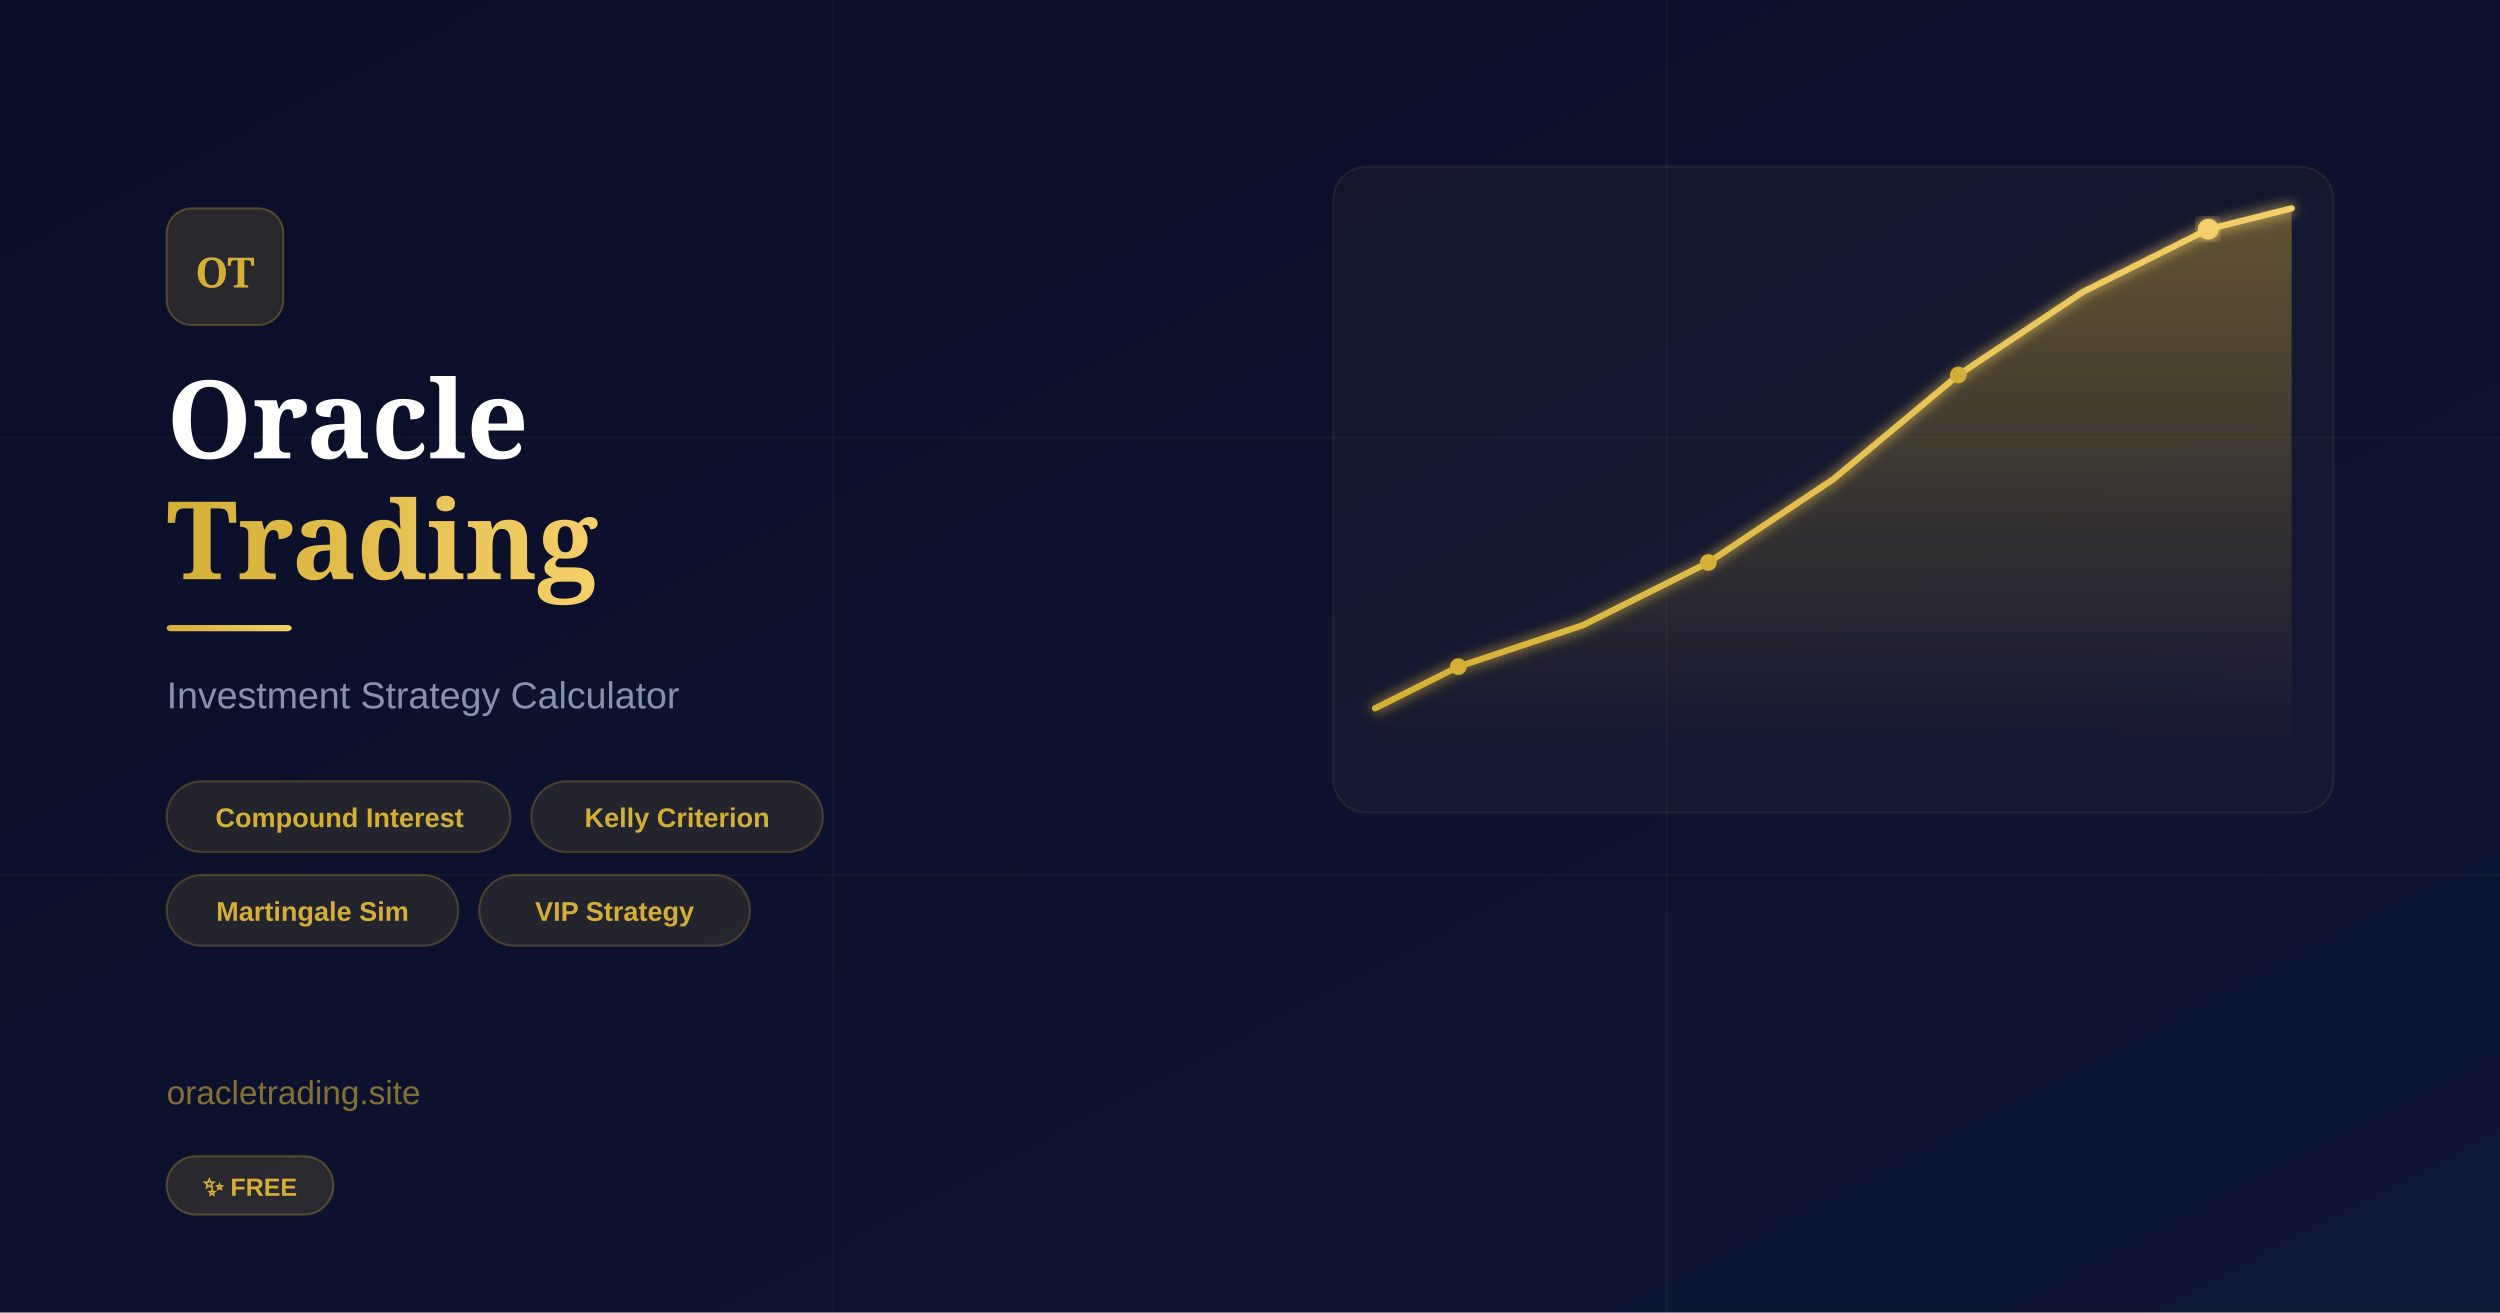
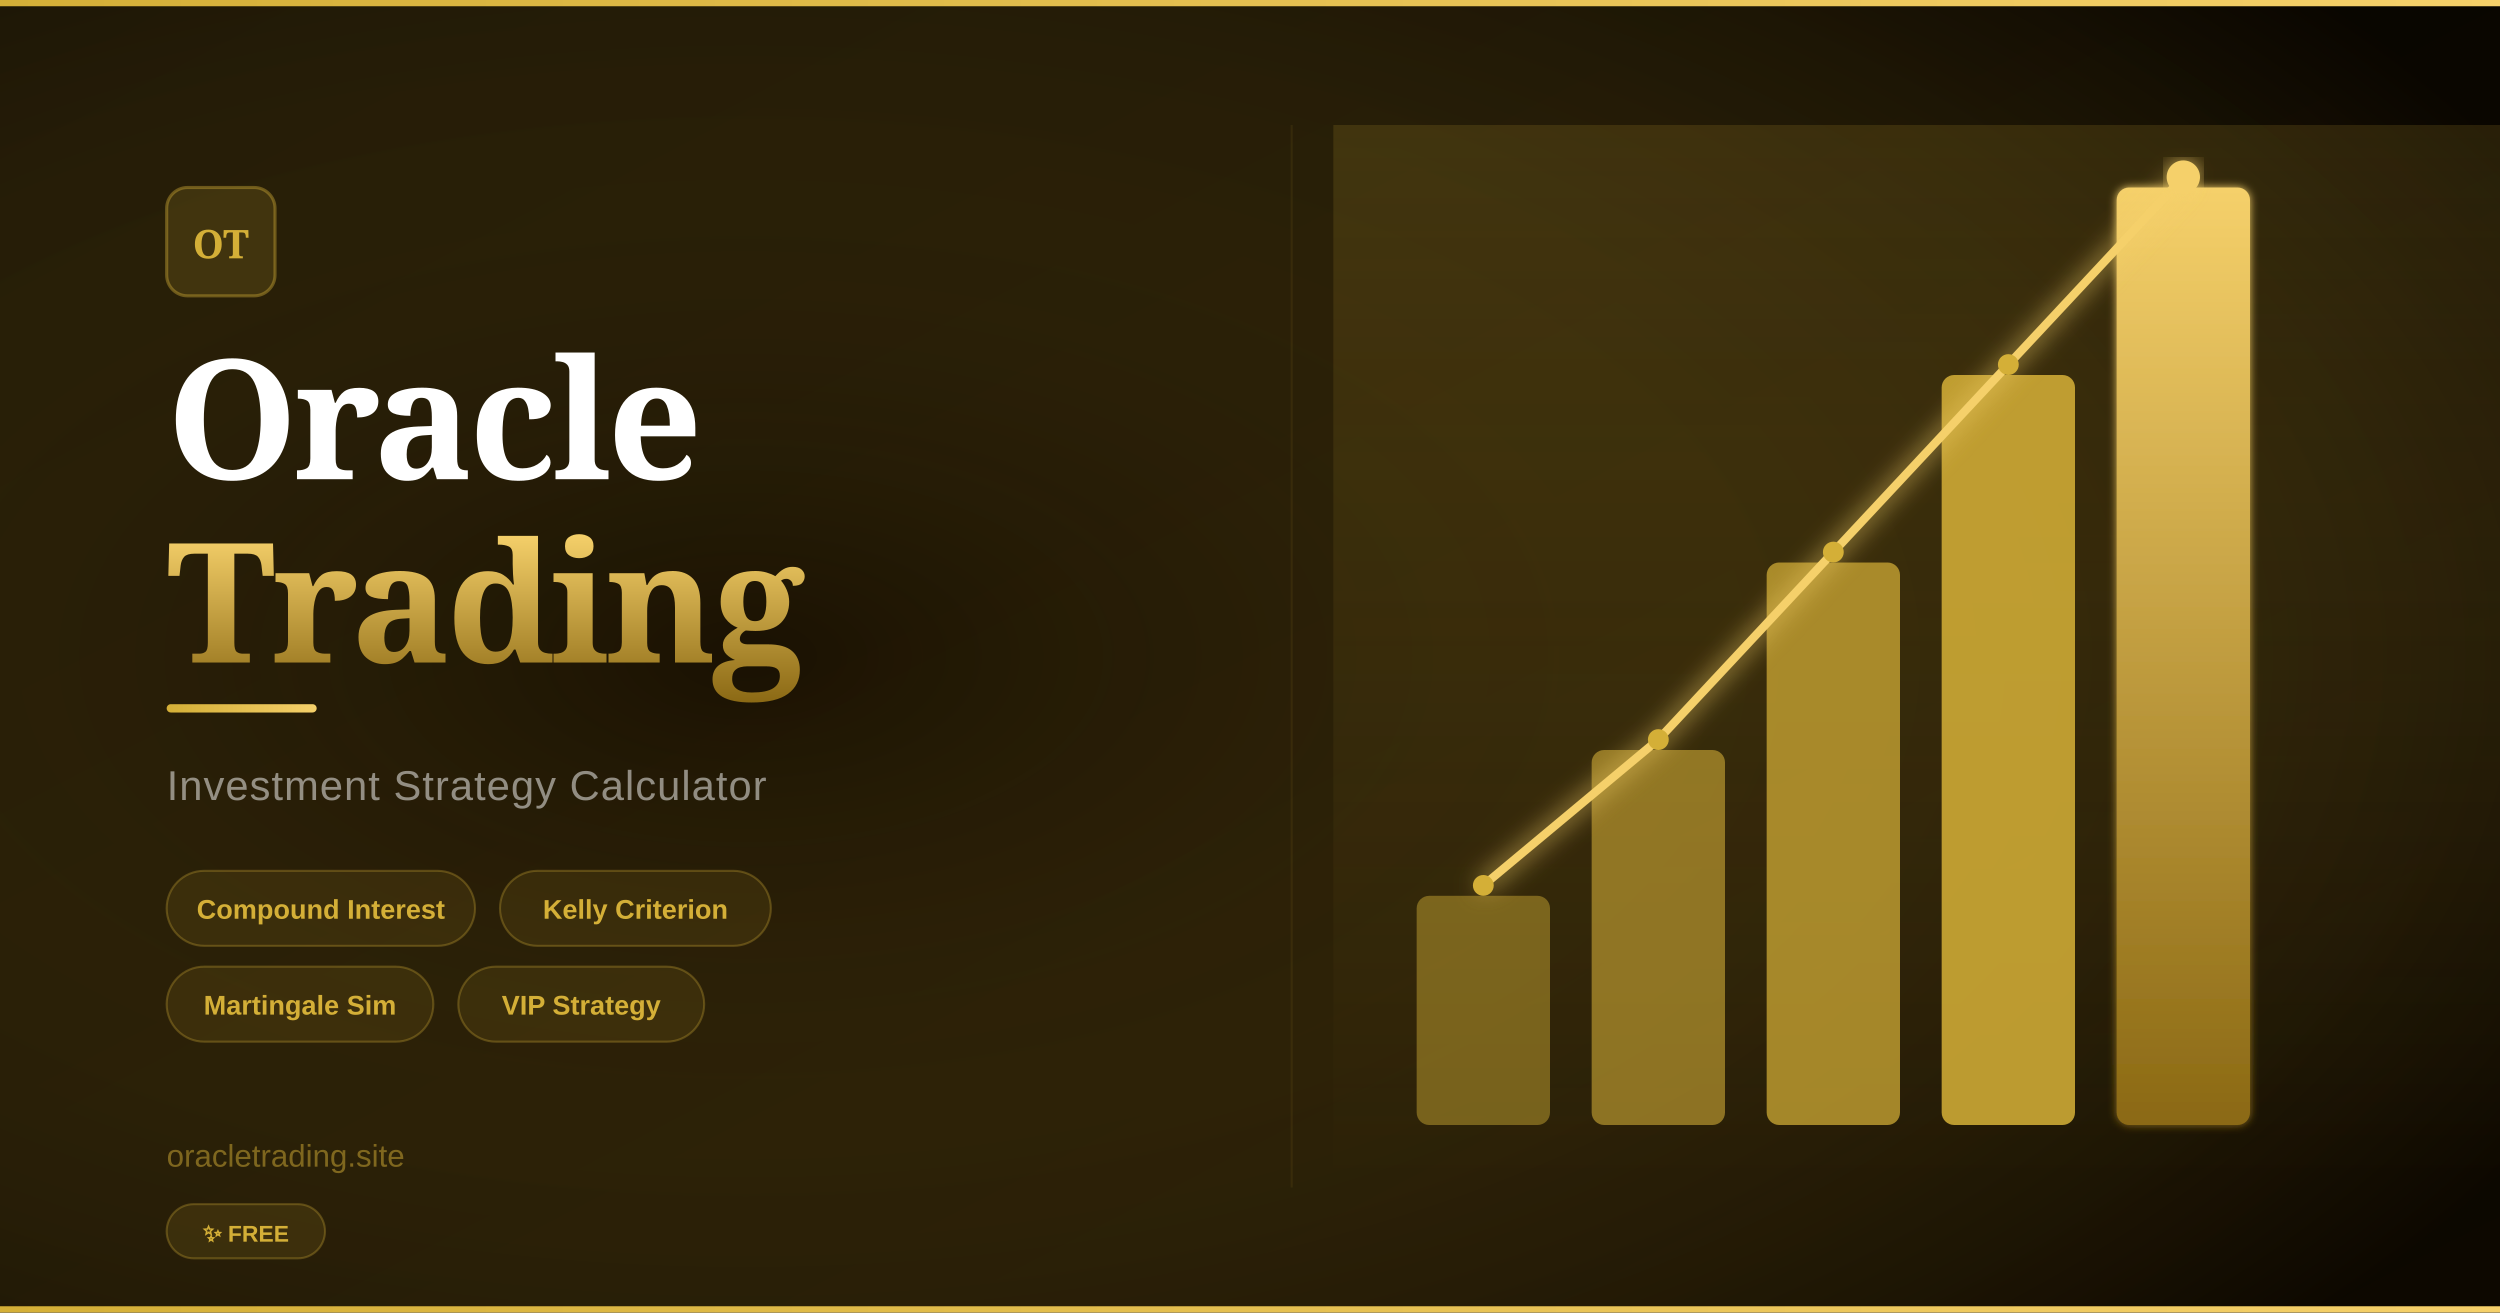
<svg xmlns="http://www.w3.org/2000/svg" width="1200" height="630" viewBox="0 0 1200 630">
  <defs>
    <linearGradient id="bg" x1="0" y1="0" x2="1" y2="1">
-       <stop offset="0%" stop-color="#0A0E27" />
-       <stop offset="100%" stop-color="#0f1535" />
+       <stop offset="0%" stop-color="#0d0800" />
+       <stop offset="100%" stop-color="#1a1000" />
    </linearGradient>
    <linearGradient id="gold" x1="0" y1="0" x2="1" y2="0">
      <stop offset="0%" stop-color="#D4AF37" />
      <stop offset="100%" stop-color="#F5D06A" />
    </linearGradient>
-     <linearGradient id="chartGrad" x1="0" y1="0" x2="0" y2="1">
-       <stop offset="0%" stop-color="#D4AF37" stop-opacity="0.4" />
+     <linearGradient id="goldV" x1="0" y1="0" x2="0" y2="1">
+       <stop offset="0%" stop-color="#F5D06A" />
+       <stop offset="100%" stop-color="#8B6914" />
+     </linearGradient>
+     <linearGradient id="barGlow" x1="0" y1="0" x2="0" y2="1">
+       <stop offset="0%" stop-color="#D4AF37" stop-opacity="0.15" />
      <stop offset="100%" stop-color="#D4AF37" stop-opacity="0" />
    </linearGradient>
    <filter id="glow">
-       <feGaussianBlur stdDeviation="3" result="blur" />
+       <feGaussianBlur stdDeviation="6" result="blur" />
+       <feMerge>
+         <feMergeNode in="blur" />
+         <feMergeNode in="SourceGraphic" />
+       </feMerge>
+     </filter>
+     <filter id="softglow">
+       <feGaussianBlur stdDeviation="2" result="blur" />
      <feMerge>
        <feMergeNode in="blur" />
        <feMergeNode in="SourceGraphic" />
      </feMerge>
    </filter>
  </defs>
  <rect width="1200" height="630" fill="url(#bg)" />
-   <line x1="0" y1="210" x2="1200" y2="210" stroke="#D4AF37" stroke-opacity="0.05" stroke-width="1" />
-   <line x1="0" y1="420" x2="1200" y2="420" stroke="#D4AF37" stroke-opacity="0.05" stroke-width="1" />
-   <line x1="400" y1="0" x2="400" y2="630" stroke="#D4AF37" stroke-opacity="0.05" stroke-width="1" />
-   <line x1="800" y1="0" x2="800" y2="630" stroke="#D4AF37" stroke-opacity="0.05" stroke-width="1" />
-   <rect x="640" y="80" width="480" height="310" rx="16" fill="#D4AF37" fill-opacity="0.03" stroke="#D4AF37" stroke-opacity="0.1" stroke-width="1" />
-   <path d="M 660 340 L 700 320 L 760 300 L 820 270 L 880 230 L 940 180 L 1000 140 L 1060 110 L 1100 100 L 1100 360 L 660 360 Z" fill="url(#chartGrad)" />
-   <path d="M 660 340 L 700 320 L 760 300 L 820 270 L 880 230 L 940 180 L 1000 140 L 1060 110 L 1100 100" fill="none" stroke="url(#gold)" stroke-width="3" stroke-linecap="round" stroke-linejoin="round" filter="url(#glow)" />
-   <circle cx="700" cy="320" r="4" fill="#D4AF37" />
-   <circle cx="820" cy="270" r="4" fill="#D4AF37" />
-   <circle cx="940" cy="180" r="4" fill="#D4AF37" />
-   <circle cx="1060" cy="110" r="5" fill="#F5D06A" filter="url(#glow)" />
-   <rect x="80" y="100" width="56" height="56" rx="12" fill="#D4AF37" fill-opacity="0.15" stroke="#D4AF37" stroke-opacity="0.3" stroke-width="1" />
-   <text x="108" y="138" font-family="serif" font-size="20" font-weight="700" fill="#D4AF37" text-anchor="middle">OT</text>
-   <text x="80" y="220" font-family="Georgia, serif" font-size="52" font-weight="800" fill="white">Oracle</text>
-   <text x="80" y="278" font-family="Georgia, serif" font-size="52" font-weight="800" fill="url(#gold)">Trading</text>
-   <rect x="80" y="300" width="60" height="3" rx="2" fill="url(#gold)" />
-   <text x="80" y="340" font-family="Arial, sans-serif" font-size="18" fill="#8892b0">Investment Strategy Calculator</text>
-   <rect x="80" y="375" width="165" height="34" rx="17" fill="#D4AF37" fill-opacity="0.12" stroke="#D4AF37" stroke-opacity="0.25" stroke-width="1" />
-   <text x="163" y="397" font-family="Arial, sans-serif" font-size="13" font-weight="600" fill="#D4AF37" text-anchor="middle">Compound Interest</text>
-   <rect x="255" y="375" width="140" height="34" rx="17" fill="#D4AF37" fill-opacity="0.12" stroke="#D4AF37" stroke-opacity="0.25" stroke-width="1" />
-   <text x="325" y="397" font-family="Arial, sans-serif" font-size="13" font-weight="600" fill="#D4AF37" text-anchor="middle">Kelly Criterion</text>
-   <rect x="80" y="420" width="140" height="34" rx="17" fill="#D4AF37" fill-opacity="0.12" stroke="#D4AF37" stroke-opacity="0.25" stroke-width="1" />
-   <text x="150" y="442" font-family="Arial, sans-serif" font-size="13" font-weight="600" fill="#D4AF37" text-anchor="middle">Martingale Sim</text>
-   <rect x="230" y="420" width="130" height="34" rx="17" fill="#D4AF37" fill-opacity="0.12" stroke="#D4AF37" stroke-opacity="0.25" stroke-width="1" />
-   <text x="295" y="442" font-family="Arial, sans-serif" font-size="13" font-weight="600" fill="#D4AF37" text-anchor="middle">VIP Strategy</text>
-   <text x="80" y="530" font-family="Arial, sans-serif" font-size="16" fill="#D4AF37" fill-opacity="0.6">oracletrading.site</text>
-   <rect x="80" y="555" width="80" height="28" rx="14" fill="#D4AF37" fill-opacity="0.15" stroke="#D4AF37" stroke-opacity="0.3" stroke-width="1" />
-   <text x="120" y="574" font-family="Arial, sans-serif" font-size="12" font-weight="700" fill="#D4AF37" text-anchor="middle">✨ FREE</text>
+   <radialGradient id="vignette" cx="30%" cy="50%" r="80%">
+     <stop offset="0%" stop-color="#D4AF37" stop-opacity="0.04" />
+     <stop offset="100%" stop-color="#000" stop-opacity="0.5" />
+   </radialGradient>
+   <rect width="1200" height="630" fill="url(#vignette)" />
+   <rect x="0" y="0" width="1200" height="3" fill="url(#gold)" />
+   <rect x="80" y="90" width="52" height="52" rx="10" fill="#D4AF37" fill-opacity="0.15" stroke="#D4AF37" stroke-opacity="0.4" stroke-width="1.5" />
+   <text x="106" y="124" font-family="Georgia, serif" font-size="19" font-weight="800" fill="#D4AF37" text-anchor="middle">OT</text>
+   <text x="80" y="230" font-family="Georgia, serif" font-size="80" font-weight="800" fill="white" letter-spacing="-2">Oracle</text>
+   <text x="80" y="318" font-family="Georgia, serif" font-size="80" font-weight="800" fill="url(#goldV)" letter-spacing="-2">Trading</text>
+   <rect x="80" y="338" width="72" height="4" rx="2" fill="url(#gold)" />
+   <text x="80" y="384" font-family="Arial, sans-serif" font-size="20" fill="white" fill-opacity="0.5" letter-spacing="0.5">Investment Strategy Calculator</text>
+   <rect x="80" y="418" width="148" height="36" rx="18" fill="#D4AF37" fill-opacity="0.1" stroke="#D4AF37" stroke-opacity="0.3" stroke-width="1" />
+   <text x="154" y="441" font-family="Arial, sans-serif" font-size="13" font-weight="600" fill="#D4AF37" text-anchor="middle">Compound Interest</text>
+   <rect x="240" y="418" width="130" height="36" rx="18" fill="#D4AF37" fill-opacity="0.1" stroke="#D4AF37" stroke-opacity="0.3" stroke-width="1" />
+   <text x="305" y="441" font-family="Arial, sans-serif" font-size="13" font-weight="600" fill="#D4AF37" text-anchor="middle">Kelly Criterion</text>
+   <rect x="80" y="464" width="128" height="36" rx="18" fill="#D4AF37" fill-opacity="0.1" stroke="#D4AF37" stroke-opacity="0.3" stroke-width="1" />
+   <text x="144" y="487" font-family="Arial, sans-serif" font-size="13" font-weight="600" fill="#D4AF37" text-anchor="middle">Martingale Sim</text>
+   <rect x="220" y="464" width="118" height="36" rx="18" fill="#D4AF37" fill-opacity="0.1" stroke="#D4AF37" stroke-opacity="0.3" stroke-width="1" />
+   <text x="279" y="487" font-family="Arial, sans-serif" font-size="13" font-weight="600" fill="#D4AF37" text-anchor="middle">VIP Strategy</text>
+   <text x="80" y="560" font-family="Arial, sans-serif" font-size="15" fill="#D4AF37" fill-opacity="0.5">oracletrading.site</text>
+   <rect x="80" y="578" width="76" height="26" rx="13" fill="#D4AF37" fill-opacity="0.12" stroke="#D4AF37" stroke-opacity="0.3" stroke-width="1" />
+   <text x="118" y="596" font-family="Arial, sans-serif" font-size="11" font-weight="700" fill="#D4AF37" text-anchor="middle">✨ FREE</text>
+   <line x1="620" y1="60" x2="620" y2="570" stroke="#D4AF37" stroke-opacity="0.08" stroke-width="1" />
+   <rect x="640" y="60" width="560" height="510" fill="url(#barGlow)" />
+   <rect x="680" y="430" width="64" height="110" rx="6" fill="#D4AF37" fill-opacity="0.45" />
+   <rect x="764" y="360" width="64" height="180" rx="6" fill="#D4AF37" fill-opacity="0.58" />
+   <rect x="848" y="270" width="64" height="270" rx="6" fill="#D4AF37" fill-opacity="0.72" />
+   <rect x="932" y="180" width="64" height="360" rx="6" fill="#D4AF37" fill-opacity="0.86" />
+   <rect x="1016" y="90" width="64" height="450" rx="6" fill="url(#goldV)" filter="url(#softglow)" />
+   <polyline points="712,425 796,355 880,265 964,175 1048,85" fill="none" stroke="#F5D06A" stroke-width="4" stroke-linecap="round" stroke-linejoin="round" filter="url(#glow)" />
+   <circle cx="712" cy="425" r="5" fill="#D4AF37" />
+   <circle cx="796" cy="355" r="5" fill="#D4AF37" />
+   <circle cx="880" cy="265" r="5" fill="#D4AF37" />
+   <circle cx="964" cy="175" r="5" fill="#D4AF37" />
+   <circle cx="1048" cy="85" r="8" fill="#F5D06A" filter="url(#glow)" />
+   <rect x="0" y="627" width="1200" height="3" fill="url(#gold)" />
</svg>
